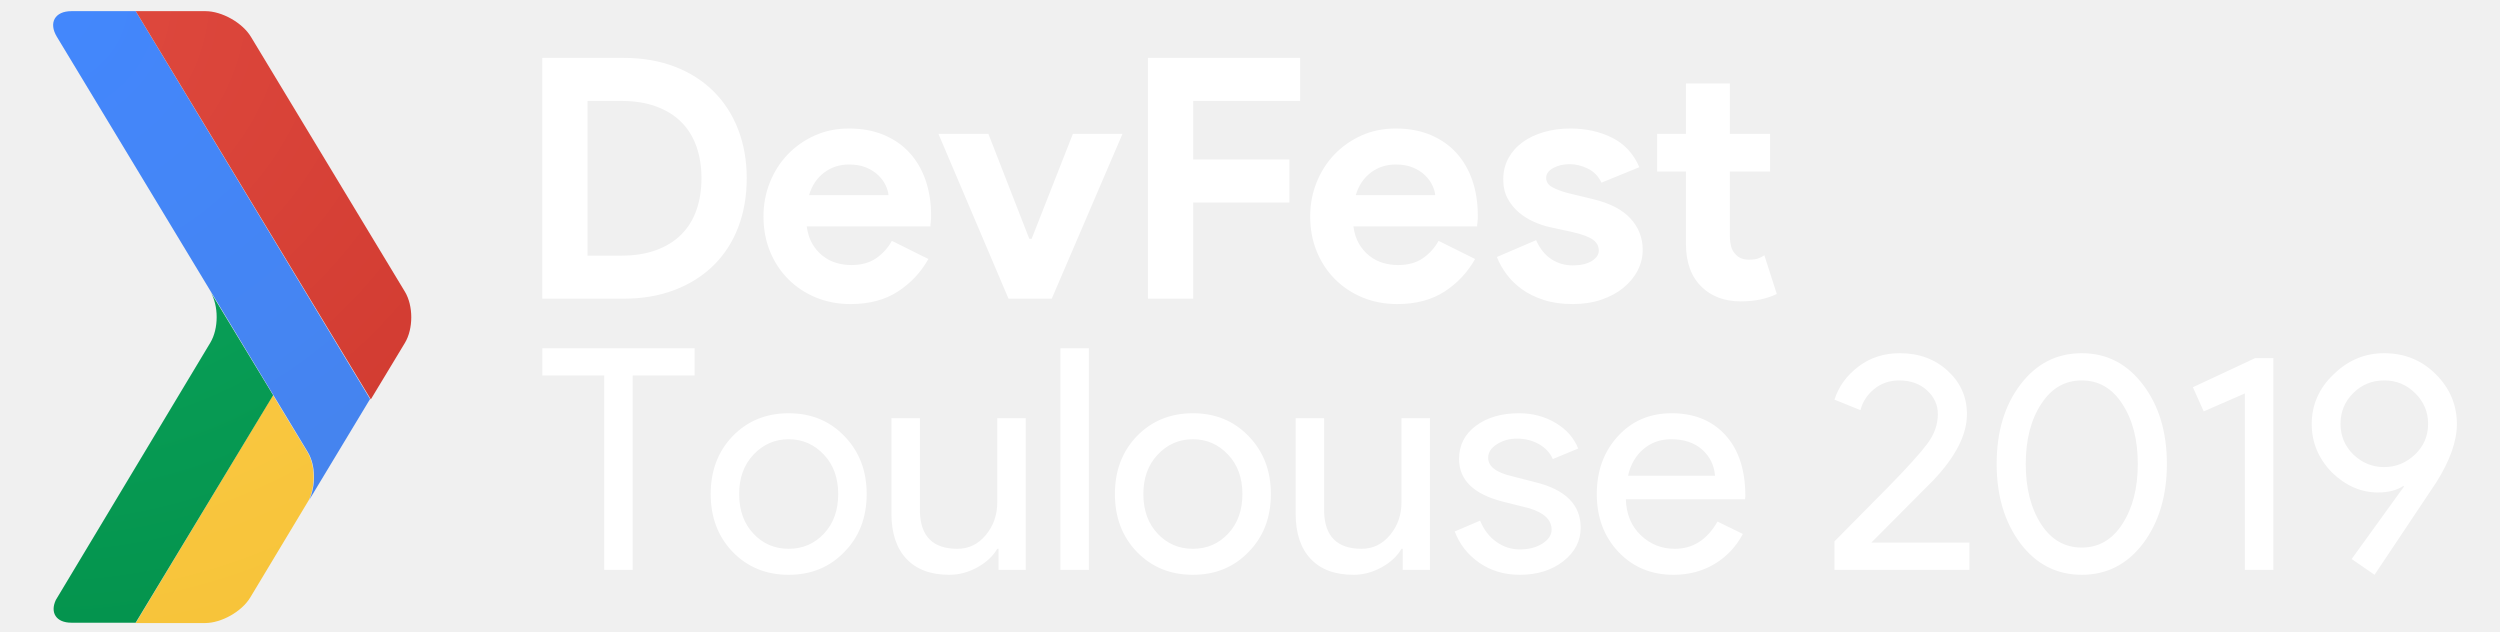
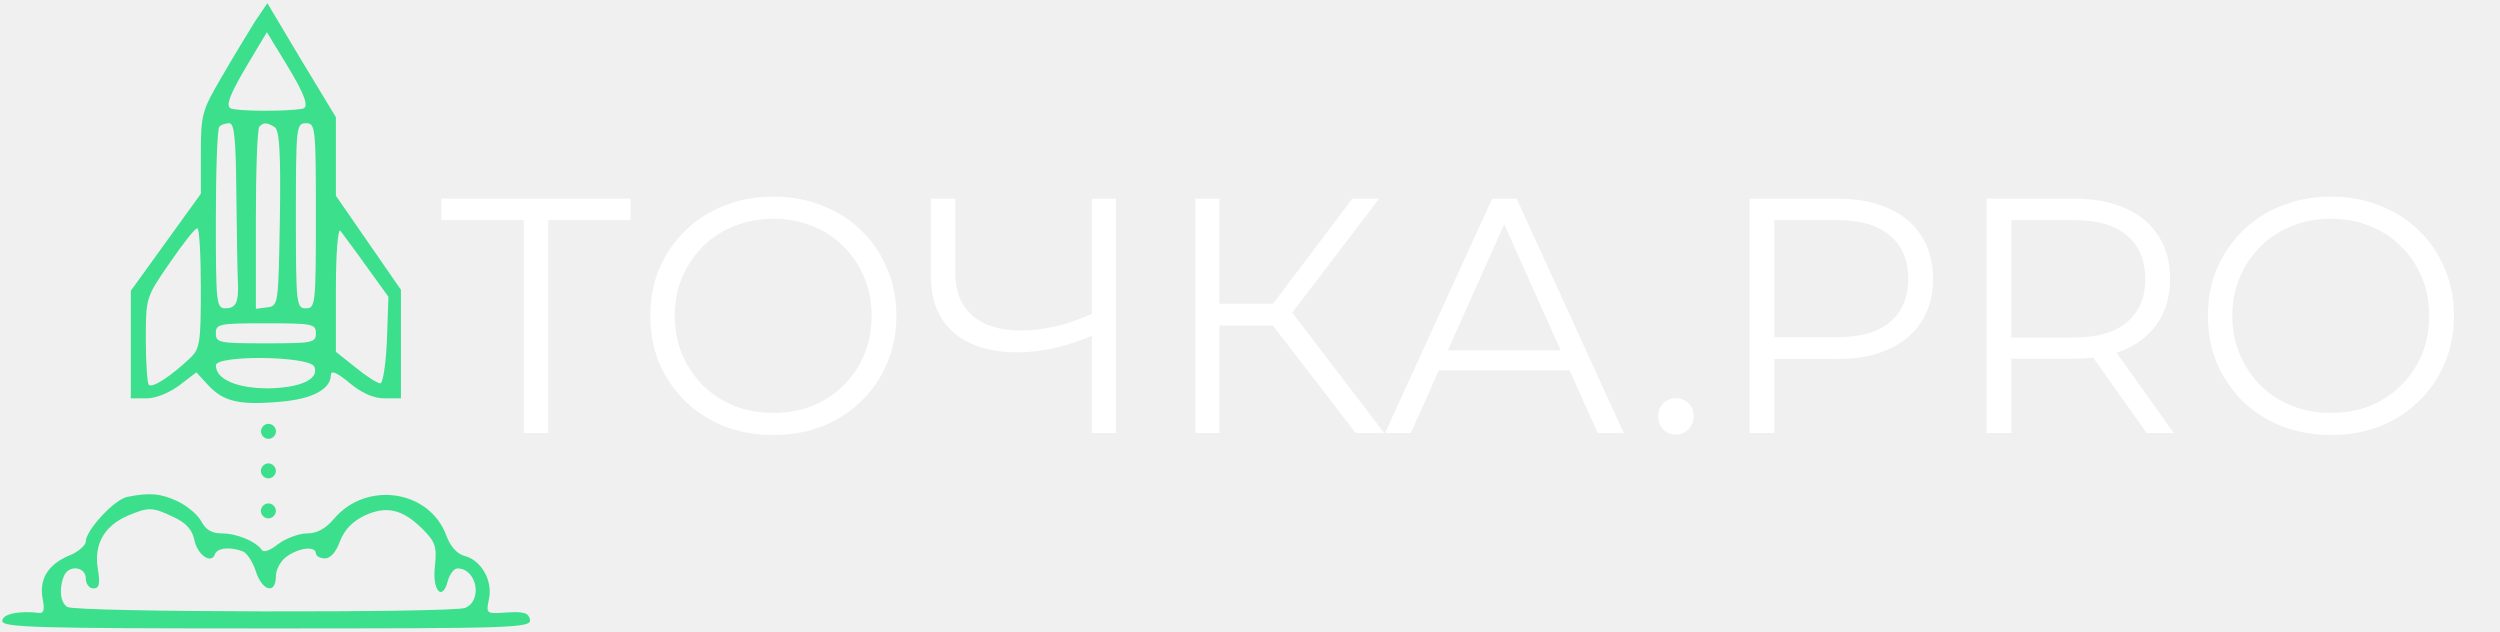
- <svg xmlns="http://www.w3.org/2000/svg" xmlns:xlink="http://www.w3.org/1999/xlink" height="500" width="1979">
-   <defs>
-     <radialGradient id="a" cx="-54.152%" cy="-174.153%" gradientTransform="matrix(1 0 0 .7807 0 -.382)" r="402.146%">
-       <stop offset="0" stop-color="#ffcd4d" />
-       <stop offset="1" stop-color="#f6c338" />
-     </radialGradient>
-     <path id="b" d="m108.75.444-108.672 180.418h54.884c12.989 0 29.127-9.11 35.828-20.294l46.23-76.882c5.456-11.282 5.269-27.681-.965-38.08l-27.306-45.163z" />
-     <radialGradient id="c" cx="-6.595%" cy="-88.351%" gradientTransform="matrix(1 0 0 .66295 0 -.298)" r="326.489%">
-       <stop offset="0" stop-color="#0da960" />
-       <stop offset="1" stop-color="#03914b" />
-     </radialGradient>
-     <path id="d" d="m124.482.227c6.71 11.126 6.71 29.341 0 40.508l-122.264 203.609c-4.72 10.062.188 18.04 12.32 18.04h50.842l108.862-180.108z" />
-     <radialGradient id="e" cx="-4.422%" cy="-2.563%" gradientTransform="matrix(1 0 0 .64807 0 -.009)" r="226.256%">
-       <stop offset="0" stop-color="#4387fd" />
-       <stop offset="1" stop-color="#4683ea" />
-     </radialGradient>
-     <path id="f" d="m14.544.828c-13.068 0-18.257 9.135-11.542 20.265l198.681 328.827c6.248 10.39 6.436 26.771.967 38.045l48.304-80.105-185.514-307.032z" />
-     <radialGradient id="g" cx="-35.161%" cy="-3.233%" gradientTransform="matrix(1 0 0 .70973 0 -.01)" r="261.045%">
-       <stop offset="0" stop-color="#e04a3f" />
-       <stop offset="1" stop-color="#cd372d" />
-     </radialGradient>
-     <path id="h" d="m213.155 222.884-121.888-201.772c-6.739-11.143-22.962-20.283-36.017-20.283h-55.14l186.08 307.305 26.967-44.672c6.744-11.188 6.744-29.436-.002-40.578z" />
-     <mask id="i" fill="#fff">
-       <use fill="none" xlink:href="#b" />
-     </mask>
-     <mask id="j" fill="#fff">
-       <use fill="none" xlink:href="#d" />
-     </mask>
-     <mask id="k" fill="#fff">
-       <use fill="none" xlink:href="#f" />
-     </mask>
-     <mask id="l" fill="#fff">
-       <use fill="none" xlink:href="#h" />
-     </mask>
+ <svg xmlns="http://www.w3.org/2000/svg" width="1979" height="500" viewBox="0 0 1484.25 375" version="1.1" id="svg26" style="fill-rule:evenodd">
+   <defs id="defs30">
+     <rect x="1358.102" y="-598.78" width="3536.271" height="754.983" id="rect24176" />
+     <rect x="969.527" y="316.017" width="3196.986" height="674.987" id="rect2198" />
+     <rect x="1176.626" y="388.118" width="397.322" height="286.87" id="rect7780" />
  </defs>
-   <g fill="none" fill-rule="evenodd">
-     <path d="m500.84 297.232v153.86h-22.54v-153.86h-49v-21.56h120.54v21.56zm61.74 93.835c0-18.457 5.797-33.728 17.394-45.815 11.76-12.087 26.542-18.13 44.345-18.13 17.804 0 32.503 6.043 44.1 18.13 11.76 12.087 17.64 27.358 17.64 45.815 0 18.62-5.88 33.892-17.64 45.815-11.597 12.087-26.296 18.13-44.1 18.13-17.803 0-32.585-6.043-44.345-18.13-11.597-12.087-17.395-27.358-17.395-45.815zm22.54 0c0 12.903 3.756 23.357 11.27 31.36 7.513 8.003 16.822 12.005 27.93 12.005 11.106 0 20.416-4.002 27.93-12.005 7.513-8.003 11.27-18.457 11.27-31.36 0-12.74-3.757-23.112-11.27-31.115-7.678-8.167-16.987-12.25-27.93-12.25-10.944 0-20.254 4.083-27.93 12.25-7.514 8.003-11.27 18.375-11.27 31.115zm226.87 60.025h-21.56v-16.66h-.98c-3.43 5.88-8.698 10.78-15.803 14.7s-14.496 5.88-22.173 5.88c-14.7 0-26.01-4.206-33.932-12.618-7.922-8.411-11.883-20.375-11.883-35.892v-75.46h22.54v73.99c.49 19.6 10.372 29.4 29.645 29.4 8.984 0 16.497-3.634 22.54-10.903 6.044-7.268 9.065-15.965 9.065-26.092v-66.395h22.54v120.05zm49.98-175.42v175.42h-22.54v-175.42zm20.58 115.395c0-18.457 5.797-33.728 17.394-45.815 11.76-12.087 26.542-18.13 44.345-18.13 17.804 0 32.503 6.043 44.1 18.13 11.76 12.087 17.64 27.358 17.64 45.815 0 18.62-5.88 33.892-17.64 45.815-11.597 12.087-26.296 18.13-44.1 18.13-17.803 0-32.585-6.043-44.345-18.13-11.597-12.087-17.395-27.358-17.395-45.815zm22.54 0c0 12.903 3.756 23.357 11.27 31.36 7.513 8.003 16.822 12.005 27.93 12.005 11.106 0 20.416-4.002 27.93-12.005 7.513-8.003 11.27-18.457 11.27-31.36 0-12.74-3.757-23.112-11.27-31.115-7.678-8.167-16.987-12.25-27.93-12.25-10.944 0-20.254 4.083-27.93 12.25-7.514 8.003-11.27 18.375-11.27 31.115zm226.87 60.025h-21.56v-16.66h-.98c-3.43 5.88-8.698 10.78-15.803 14.7s-14.496 5.88-22.173 5.88c-14.7 0-26.01-4.206-33.932-12.618-7.922-8.411-11.883-20.375-11.883-35.892v-75.46h22.54v73.99c.49 19.6 10.372 29.4 29.645 29.4 8.984 0 16.497-3.634 22.54-10.903 6.044-7.268 9.065-15.965 9.065-26.092v-66.395h22.54v120.05zm119.314-33.32c0 10.453-4.573 19.273-13.72 26.46s-20.661 10.78-34.545 10.78c-12.087 0-22.703-3.144-31.85-9.433-9.147-6.288-15.68-14.577-19.6-24.867l20.09-8.575c2.94 7.187 7.228 12.78 12.863 16.782s11.8 6.003 18.497 6.003c7.187 0 13.19-1.552 18.008-4.655s7.227-6.778 7.227-11.025c0-7.677-5.88-13.312-17.64-16.905l-20.58-5.145c-23.357-5.88-35.035-17.15-35.035-33.81 0-10.943 4.451-19.722 13.353-26.338 8.901-6.615 20.294-9.922 34.177-9.922 10.617 0 20.213 2.532 28.788 7.595s14.577 11.842 18.007 20.335l-20.09 8.33c-2.287-5.063-6.002-9.024-11.147-11.883-5.145-2.858-10.903-4.287-17.273-4.287-5.88 0-11.147 1.47-15.802 4.41s-6.983 6.533-6.983 10.78c0 6.86 6.452 11.76 19.355 14.7l18.13 4.655c23.847 5.88 35.77 17.885 35.77 36.015zm73.5 37.24c-17.64 0-32.176-6.043-43.61-18.13-11.433-12.087-17.15-27.358-17.15-45.815 0-18.293 5.553-33.524 16.66-45.693 11.107-12.168 25.317-18.252 42.63-18.252 17.804 0 31.973 5.757 42.508 17.272 10.535 11.516 15.802 27.645 15.802 48.388l-.245 2.45h-94.325c.327 11.76 4.247 21.233 11.76 28.42 7.514 7.187 16.497 10.78 26.95 10.78 14.374 0 25.643-7.187 33.81-21.56l20.09 9.8c-5.39 10.127-12.862 18.048-22.417 23.765s-20.376 8.575-32.463 8.575zm-36.015-78.4h68.845c-.653-8.33-4.042-15.23-10.167-20.703-6.125-5.471-14.333-8.207-24.623-8.207-8.493 0-15.802 2.613-21.927 7.84s-10.168 12.25-12.128 21.07zm270.235 52.92v21.56h-106.82v-22.54l43.365-43.855c14.537-14.863 24.582-26.01 30.135-33.443 5.554-7.431 8.33-15.23 8.33-23.397 0-7.35-2.858-13.638-8.575-18.865s-13.066-7.84-22.05-7.84c-7.677 0-14.291 2.287-19.845 6.86-5.553 4.573-9.146 10.127-10.78 16.66l-20.58-8.33c3.267-10.29 9.555-18.987 18.865-26.093 9.31-7.105 20.253-10.657 32.83-10.657 15.19 0 27.848 4.655 37.975 13.965s15.19 20.743 15.19 34.3c0 16.17-8.901 33.647-26.705 52.43l-49 49.245zm21.56-62.23c0-25.48 6.288-46.468 18.865-62.965s28.747-24.745 48.51-24.745c19.764 0 35.933 8.33 48.51 24.99 12.577 16.497 18.865 37.403 18.865 62.72 0 25.153-6.288 46.142-18.865 62.965-12.577 16.497-28.746 24.745-48.51 24.745-19.763 0-35.933-8.248-48.51-24.745-12.577-16.823-18.865-37.812-18.865-62.965zm111.72 0c0-19.273-4.083-35.117-12.25-47.53-8.003-12.413-18.701-18.62-32.095-18.62-13.393 0-24.091 6.207-32.095 18.62-8.167 12.413-12.25 28.257-12.25 47.53s4.083 35.198 12.25 47.775c8.004 12.25 18.702 18.375 32.095 18.375 13.394 0 24.092-6.207 32.095-18.62 8.167-12.577 12.25-28.42 12.25-47.53zm107.31-83.79v167.58h-22.54v-139.65l-32.585 14.21-8.575-19.11 49.245-23.03zm82.81 106.33c-13.393 0-25.561-5.308-36.505-15.925-10.617-10.943-15.925-23.683-15.925-38.22 0-15.19 5.717-28.257 17.15-39.2 11.434-11.27 24.827-16.905 40.18-16.905 16.17 0 29.808 5.553 40.915 16.66s16.66 24.255 16.66 39.445c0 13.557-5.471 28.992-16.415 46.305l-48.755 73.01-18.13-12.495 41.405-57.33-.49-.49c-5.227 3.43-11.923 5.145-20.09 5.145zm39.69-54.39c0-9.473-3.43-17.558-10.29-24.255-6.697-6.697-14.863-10.045-24.5-10.045s-17.803 3.348-24.5 10.045-10.045 14.782-10.045 24.255 3.348 17.558 10.045 24.255c7.024 6.697 15.19 10.045 24.5 10.045s17.477-3.348 24.5-10.045c6.86-6.533 10.29-14.618 10.29-24.255zm-1492.834-289.628h64.212c15.036 0 28.568 2.307 40.597 6.922s22.288 11.137 30.78 19.567c8.49 8.43 14.991 18.503 19.502 30.217 4.51 11.714 6.766 24.581 6.766 38.602 0 14.2-2.255 27.155-6.766 38.87-4.511 11.713-11.012 21.74-19.503 30.083-8.49 8.341-18.75 14.82-30.78 19.434-12.028 4.615-25.56 6.922-40.596 6.922h-64.213v-190.617zm62.62 156.54c10.436 0 19.635-1.464 27.595-4.393 7.96-2.928 14.594-7.055 19.9-12.379 5.307-5.325 9.287-11.758 11.94-19.301 2.654-7.543 3.981-15.93 3.981-25.159s-1.327-17.615-3.98-25.158c-2.654-7.543-6.634-13.977-11.94-19.301-5.307-5.325-11.94-9.451-19.901-12.38-7.96-2.928-17.159-4.392-27.595-4.392h-26.8v122.463zm243.052 2.662c-6.015 10.65-14.108 19.257-24.279 25.824s-22.598 9.85-37.28 9.85c-9.906 0-19.06-1.73-27.463-5.19-8.403-3.462-15.7-8.298-21.89-14.51-6.192-6.212-11.012-13.533-14.462-21.964-3.45-8.43-5.174-17.704-5.174-27.82 0-9.407 1.68-18.325 5.041-26.756 3.361-8.43 8.05-15.796 14.064-22.096 6.014-6.301 13.134-11.315 21.36-15.042 8.225-3.727 17.29-5.59 27.197-5.59 10.437 0 19.724 1.73 27.86 5.19 8.138 3.462 14.948 8.254 20.432 14.377s9.64 13.355 12.47 21.697c2.831 8.342 4.246 17.393 4.246 27.155v3.195a17.982 17.982 0 0 0 -.265 2.928 15.007 15.007 0 0 0 -.265 2.929h-97.911c.708 5.324 2.167 9.894 4.378 13.71s4.953 7.01 8.226 9.584c3.272 2.574 6.854 4.437 10.746 5.59a41.794 41.794 0 0 0 11.94 1.731c7.96 0 14.55-1.819 19.768-5.457 5.219-3.639 9.331-8.209 12.339-13.71zm-31.576-50.582c-.177-2.308-.929-4.881-2.255-7.72-1.327-2.84-3.273-5.503-5.838-7.988-2.565-2.484-5.749-4.525-9.552-6.123-3.803-1.597-8.358-2.396-13.665-2.396-7.43 0-13.975 2.13-19.635 6.39s-9.641 10.205-11.94 17.837zm39.536-48.453h39.536l32.371 83.062h1.858l32.637-83.062h39.27l-55.987 130.45h-34.229zm165.838-60.167h120.465v34.077h-84.645v46.323h76.153v34.076h-76.153v76.14h-35.82zm258.972 159.202c-6.014 10.65-14.107 19.257-24.278 25.824-10.172 6.567-22.598 9.85-37.28 9.85-9.907 0-19.06-1.73-27.463-5.19-8.403-3.462-15.7-8.298-21.891-14.51s-11.012-13.533-14.461-21.964c-3.45-8.43-5.174-17.704-5.174-27.82 0-9.407 1.68-18.325 5.041-26.756 3.361-8.43 8.049-15.796 14.063-22.096 6.015-6.301 13.135-11.315 21.36-15.042 8.226-3.727 17.292-5.59 27.198-5.59 10.437 0 19.723 1.73 27.86 5.19 8.138 3.462 14.948 8.254 20.432 14.377 5.483 6.123 9.64 13.355 12.47 21.697 2.831 8.342 4.246 17.393 4.246 27.155v3.195a17.982 17.982 0 0 0 -.265 2.928 15.007 15.007 0 0 0 -.265 2.929h-97.911c.707 5.324 2.167 9.894 4.378 13.71s4.953 7.01 8.225 9.584c3.273 2.574 6.855 4.437 10.747 5.59a41.794 41.794 0 0 0 11.94 1.731c7.96 0 14.55-1.819 19.768-5.457 5.218-3.639 9.331-8.209 12.338-13.71zm-31.575-50.582c-.177-2.308-.929-4.881-2.255-7.72-1.327-2.84-3.273-5.503-5.838-7.988-2.565-2.484-5.749-4.525-9.552-6.123-3.803-1.597-8.358-2.396-13.665-2.396-7.43 0-13.975 2.13-19.635 6.39-5.661 4.26-9.641 10.205-11.94 17.837zm108.79 86.256c-8.491 0-16.053-1.064-22.687-3.194s-12.383-4.925-17.247-8.386c-4.865-3.461-8.977-7.455-12.338-11.98-3.361-4.526-5.926-9.096-7.695-13.711l31.045-13.311c3.007 6.744 7.031 11.758 12.073 15.041 5.041 3.284 10.657 4.926 16.849 4.926 6.368 0 11.41-1.154 15.124-3.461 3.715-2.308 5.572-5.059 5.572-8.253 0-3.55-1.548-6.434-4.643-8.653-3.096-2.218-8.447-4.215-16.053-5.99l-18.309-3.993c-4.068-.887-8.27-2.307-12.604-4.26-4.333-1.952-8.27-4.437-11.807-7.454-3.538-3.017-6.457-6.655-8.756-10.915-2.3-4.26-3.45-9.23-3.45-14.909 0-6.39 1.371-12.068 4.113-17.038s6.5-9.185 11.277-12.646c4.776-3.46 10.392-6.123 16.849-7.986 6.457-1.864 13.4-2.796 20.83-2.796 12.382 0 23.438 2.44 33.167 7.321 9.73 4.881 16.893 12.646 21.492 23.295l-29.983 12.246c-2.477-5.147-6.103-8.874-10.879-11.181s-9.552-3.461-14.328-3.461c-4.953 0-9.287 1.02-13.002 3.062-3.715 2.04-5.572 4.659-5.572 7.853 0 3.017 1.548 5.413 4.643 7.188 3.096 1.775 7.297 3.372 12.604 4.792l19.9 4.792c13.268 3.195 23.13 8.298 29.586 15.308 6.457 7.01 9.685 15.308 9.685 24.892 0 5.68-1.327 11.093-3.98 16.24-2.654 5.147-6.413 9.717-11.277 13.71-4.865 3.994-10.702 7.144-17.513 9.452-6.81 2.307-14.372 3.46-22.686 3.46zm89.685-104.892h-22.82v-29.817h22.82v-39.934h34.76v39.934h31.84v29.817h-31.84v50.583c0 3.017.309 5.812.928 8.386.62 2.573 1.813 4.747 3.582 6.522 2.477 2.84 6.015 4.26 10.614 4.26 3.007 0 5.395-.31 7.164-.932a22.37 22.37 0 0 0 5.042-2.53l9.817 30.617c-4.068 1.952-8.446 3.416-13.134 4.392-4.688.977-9.862 1.465-15.523 1.465-6.545 0-12.426-1.02-17.645-3.062-5.218-2.041-9.596-4.836-13.134-8.386-8.314-7.987-12.471-19.346-12.471-34.077z" fill="#fff" />
-     <g fill-rule="nonzero">
-       <g transform="translate(107.35 312.344)">
-         <use fill="url(#a)" xlink:href="#b" />
-         <path d="m-230.173-67.407c14.495-11.339 38.141-35.58 44.596-76.593-10.603.013-18.588-7.973-18.588-17.822 0-9.85 7.985-17.836 17.832-17.836 9.848 0 17.832 7.987 17.832 17.836 0 5.8-2.804 10.986-7.089 14.243 13.906 12.163 55.224 44.02 115.64 52.745-8.676-60.445-40.538-101.785-52.7-115.695-3.257 4.285-8.442 7.09-14.242 7.09-9.847 0-17.832-7.986-17.832-17.835s7.985-17.835 17.832-17.835 17.832 7.986 17.832 17.835c40.992-5.7 65.228-29.35 76.565-43.848-6.337-2.735-10.786-9.054-10.786-16.395 0-9.85 7.984-17.835 17.832-17.835 9.947 0 17.931 7.986 17.931 17.835 0 7.34-4.448 13.66-10.785 16.395 11.336 14.497 35.573 38.148 76.577 44.602-.011-10.603 7.972-18.59 17.82-18.59 9.849 0 17.833 7.987 17.833 17.836s-7.984 17.835-17.832 17.835c-5.8 0-10.985-2.805-14.241-7.09-12.164 13.909-44.026 55.249-52.741 115.695 60.455-8.726 101.773-40.582 115.68-52.745-4.284-3.257-7.09-8.443-7.09-14.243 0-9.85 7.984-17.836 17.832-17.836 9.849 0 17.832 7.987 17.832 17.836s-7.983 17.835-17.832 17.835c5.7 41 29.345 65.24 43.841 76.58 2.733-6.338 9.052-10.787 16.393-10.787 9.846 0 17.832 7.985 17.832 17.834 0 9.85-7.986 17.835-17.832 17.835-7.341 0-13.66-4.449-16.393-10.787-14.496 11.338-38.14 35.58-44.595 76.592 10.603-.012 18.586 7.974 18.586 17.823 0 9.85-7.983 17.836-17.832 17.836-9.848 0-17.832-7.987-17.832-17.836 0-5.8 2.806-10.986 7.09-14.243-13.906-12.163-55.224-44.018-115.64-52.744 8.675 60.442 40.538 101.786 52.7 115.694 3.257-4.285 8.442-7.09 14.242-7.09 9.848 0 17.832 7.986 17.832 17.835s-7.984 17.835-17.832 17.835c-9.849 0-17.832-7.986-17.832-17.835-40.993 5.7-65.23 29.35-76.566 43.848 6.336 2.735 10.785 9.054 10.785 16.395 0 9.85-7.984 17.835-17.832 17.835-9.947 0-17.93-7.986-17.93-17.835 0-7.34 4.447-13.66 10.785-16.395-11.337-14.497-35.574-38.148-76.578-44.604.013 10.605-7.972 18.591-17.819 18.591s-17.832-7.986-17.832-17.835 7.985-17.835 17.832-17.835c5.8 0 10.985 2.805 14.241 7.09 12.163-13.908 44.025-55.252 52.74-115.694-60.454 8.727-101.772 40.581-115.679 52.744 4.285 3.257 7.09 8.443 7.09 14.243 0 9.85-7.985 17.836-17.833 17.836-9.847 0-17.832-7.987-17.832-17.836s7.985-17.835 17.832-17.835c-5.699-41-29.345-65.241-43.84-76.58-2.734 6.337-9.052 10.787-16.392 10.787-9.847 0-17.832-7.985-17.832-17.835s7.985-17.834 17.832-17.834c7.34 0 13.658 4.448 16.392 10.787zm59.691 60.95c40.282-33.959 103.125-41.589 134.532-43.221-1.836 31.454-9.498 94.158-43.392 134.378 0 0 28.383 6.373 53.952 33.977 25.6-27.617 53.93-33.977 53.93-33.977-33.892-40.22-41.554-102.924-43.204-134.389 31.22 1.644 94.064 9.274 134.347 43.231 0 0 6.362-28.347 33.91-53.905-27.537-25.488-33.91-53.897-33.91-53.897-40.283 33.957-103.126 41.587-134.534 43.22 1.837-31.452 9.499-94.158 43.393-134.378 0 0-28.331-6.36-53.88-33.9-25.622 27.528-54.004 33.9-54.004 33.9 33.893 40.22 41.556 102.927 43.206 134.39-31.222-1.644-94.064-9.275-134.346-43.232 0 0-6.362 28.347-33.911 53.9 27.546 25.543 33.911 53.902 33.911 53.902z" fill="#fff" mask="url(#i)" opacity=".5" />
-       </g>
-       <g transform="translate(42 230.552)">
-         <use fill="url(#c)" xlink:href="#d" />
-         <path d="m-165.274 14.539c14.52-11.319 38.208-35.52 44.674-76.46-10.621.012-18.62-7.961-18.62-17.793s7.999-17.805 17.863-17.805 17.863 7.973 17.863 17.805c0 5.79-2.81 10.968-7.101 14.219 13.93 12.142 55.32 43.944 115.842 52.654-8.69-60.34-40.608-101.61-52.793-115.496-3.262 4.278-8.456 7.078-14.266 7.078-9.864 0-17.863-7.972-17.863-17.804s7.999-17.805 17.863-17.805c9.865 0 17.863 7.973 17.863 17.805 41.064-5.69 65.343-29.3 76.7-43.773-6.348-2.73-10.805-9.039-10.805-16.367 0-9.832 7.998-17.805 17.863-17.805 9.965 0 17.962 7.973 17.962 17.805 0 7.328-4.455 13.636-10.804 16.367 11.356 14.472 35.635 38.082 76.712 44.525-.012-10.584 7.986-18.557 17.852-18.557 9.865 0 17.863 7.973 17.863 17.805s-7.998 17.804-17.863 17.804c-5.81 0-11.004-2.8-14.266-7.078-12.185 13.886-44.105 55.155-52.835 115.496 60.562-8.71 101.952-40.512 115.883-52.654-4.291-3.251-7.102-8.428-7.102-14.219 0-9.832 7.998-17.804 17.864-17.804 9.865 0 17.863 7.972 17.863 17.804s-7.998 17.805-17.863 17.805c5.71 40.929 29.396 65.128 43.917 76.448 2.738-6.327 9.068-10.769 16.422-10.769 9.863 0 17.863 7.972 17.863 17.804 0 9.833-8 17.804-17.863 17.804-7.354 0-13.684-4.44-16.422-10.768-14.521 11.318-38.207 35.519-44.674 76.46 10.622-.012 18.62 7.961 18.62 17.793s-7.998 17.805-17.863 17.805c-9.866 0-17.864-7.973-17.864-17.805 0-5.79 2.81-10.968 7.102-14.219-13.93-12.142-55.32-43.942-115.842-52.653 8.69 60.338 40.609 101.61 52.793 115.495 3.262-4.278 8.456-7.078 14.266-7.078 9.865 0 17.863 7.972 17.863 17.805 0 9.832-7.998 17.804-17.863 17.804-9.866 0-17.864-7.972-17.864-17.804-41.065 5.69-65.343 29.3-76.7 43.772 6.348 2.73 10.804 9.039 10.804 16.367 0 9.832-7.997 17.805-17.863 17.805-9.964 0-17.962-7.973-17.962-17.805 0-7.328 4.456-13.637 10.804-16.367-11.356-14.472-35.636-38.082-76.712-44.527.013 10.587-7.985 18.559-17.85 18.559-9.864 0-17.863-7.972-17.863-17.804 0-9.833 7.999-17.805 17.863-17.805 5.81 0 11.004 2.8 14.266 7.078 12.186-13.884 44.103-55.156 52.834-115.495-60.56 8.712-101.951 40.511-115.882 52.653 4.292 3.251 7.101 8.429 7.101 14.219 0 9.832-7.999 17.805-17.863 17.805s-17.863-7.973-17.863-17.805 7.999-17.805 17.863-17.805c-5.71-40.93-29.397-65.129-43.917-76.448-2.739 6.326-9.068 10.768-16.421 10.768-9.865 0-17.863-7.971-17.863-17.804 0-9.832 7.998-17.804 17.863-17.804 7.353 0 13.682 4.441 16.421 10.769zm59.795 60.845c40.354-33.899 103.307-41.516 134.769-43.145-1.84 31.399-9.515 93.996-43.468 134.146 0 0 28.432 6.362 54.046 33.919 25.645-27.57 54.026-33.92 54.026-33.92-33.953-40.15-41.628-102.746-43.282-134.157 31.276 1.64 94.23 9.258 134.583 43.157 0 0 6.373-28.299 33.97-53.813-27.586-25.444-33.97-53.805-33.97-53.805-40.353 33.9-103.307 41.517-134.769 43.146 1.84-31.397 9.515-93.996 43.468-134.146 0 0-28.38-6.35-53.974-33.843-25.667 27.48-54.098 33.843-54.098 33.843 33.952 40.15 41.628 102.749 43.281 134.158-31.276-1.641-94.228-9.259-134.582-43.158 0 0-6.373 28.299-33.97 53.809 27.594 25.498 33.97 53.809 33.97 53.809z" fill="#fff" mask="url(#j)" opacity=".5" />
-       </g>
-       <g transform="translate(42 8)">
-         <use fill="url(#e)" xlink:href="#f" />
-         <path d="m-165.345 237.01c14.526-11.327 38.224-35.547 44.693-76.52-10.626.012-18.628-7.967-18.628-17.807s8.002-17.818 17.871-17.818 17.87 7.979 17.87 17.818c0 5.795-2.81 10.977-7.104 14.23 13.937 12.152 55.344 43.98 115.892 52.696-8.694-60.388-40.625-101.69-52.815-115.587-3.264 4.281-8.46 7.084-14.272 7.084-9.87 0-17.871-7.979-17.871-17.819s8.002-17.818 17.87-17.818c9.87 0 17.872 7.979 17.872 17.818 41.08-5.695 65.37-29.323 76.731-43.806-6.35-2.734-10.809-9.046-10.809-16.38 0-9.84 8.001-17.82 17.871-17.82 9.969 0 17.97 7.98 17.97 17.82 0 7.334-4.458 13.646-10.809 16.38 11.361 14.483 35.65 38.111 76.745 44.56-.012-10.593 7.99-18.572 17.86-18.572 9.869 0 17.87 7.979 17.87 17.818 0 9.84-8.001 17.819-17.87 17.819-5.813 0-11.01-2.803-14.273-7.084-12.189 13.898-44.122 55.199-52.856 115.587 60.587-8.717 101.995-40.544 115.933-52.695-4.293-3.254-7.105-8.435-7.105-14.23 0-9.84 8.001-17.819 17.87-17.819 9.87 0 17.872 7.979 17.872 17.819s-8.001 17.818-17.871 17.818c5.713 40.962 29.408 65.18 43.937 76.509 2.738-6.332 9.071-10.778 16.428-10.778 9.868 0 17.87 7.978 17.87 17.818s-8.002 17.818-17.87 17.818c-7.357 0-13.69-4.444-16.428-10.777-14.529 11.328-38.224 35.547-44.694 76.52 10.627-.01 18.628 7.968 18.628 17.808s-8.001 17.818-17.871 17.818-17.871-7.978-17.871-17.818c0-5.795 2.812-10.976 7.105-14.23-13.937-12.152-55.345-43.977-115.892-52.695 8.693 60.385 40.626 101.69 52.815 115.586 3.264-4.281 8.46-7.084 14.272-7.084 9.87 0 17.871 7.98 17.871 17.819 0 9.84-8.001 17.818-17.87 17.818-9.87 0-17.872-7.978-17.872-17.818-41.082 5.695-65.37 29.323-76.733 43.807 6.35 2.732 10.81 9.046 10.81 16.38 0 9.84-8.002 17.819-17.872 17.819-9.969 0-17.97-7.98-17.97-17.819 0-7.334 4.458-13.648 10.81-16.38-11.363-14.484-35.653-38.113-76.745-44.563.013 10.595-7.99 18.573-17.858 18.573-9.87 0-17.871-7.978-17.871-17.818s8.002-17.819 17.87-17.819c5.813 0 11.01 2.803 14.273 7.084 12.19-13.895 44.12-55.2 52.855-115.586-60.587 8.719-101.995 40.543-115.932 52.695 4.294 3.254 7.105 8.435 7.105 14.23 0 9.84-8.002 17.818-17.871 17.818s-17.871-7.978-17.871-17.818 8.002-17.819 17.87-17.819c-5.71-40.962-29.409-65.18-43.935-76.509-2.74 6.332-9.072 10.777-16.428 10.777-9.869 0-17.87-7.977-17.87-17.818 0-9.84 8.001-17.818 17.87-17.818 7.356 0 13.688 4.445 16.428 10.777zm59.821 60.893c40.37-33.925 103.35-41.549 134.826-43.179-1.84 31.424-9.519 94.07-43.486 134.252 0 0 28.444 6.367 54.069 33.945 25.656-27.59 54.05-33.945 54.05-33.945-33.968-40.182-41.647-102.828-43.3-134.264 31.288 1.642 94.27 9.266 134.64 43.191 0 0 6.375-28.32 33.984-53.854-27.597-25.465-33.984-53.848-33.984-53.848-40.37 33.926-103.352 41.55-134.827 43.18 1.84-31.422 9.519-94.07 43.487-134.252 0 0-28.393-6.355-53.997-33.87-25.679 27.503-54.122 33.87-54.122 33.87 33.966 40.182 41.646 102.83 43.3 134.264-31.29-1.643-94.27-9.266-134.64-43.192 0 0-6.376 28.32-33.985 53.85 27.606 25.519 33.985 53.852 33.985 53.852z" fill="#fff" mask="url(#k)" opacity=".5" />
-       </g>
-       <g transform="translate(107.35 8)">
-         <use fill="url(#g)" xlink:href="#h" />
-         <path d="m-231.379 237.22c14.57-11.338 38.34-35.579 44.83-76.589-10.659.013-18.686-7.973-18.686-17.822 0-9.848 8.027-17.834 17.926-17.834s17.925 7.986 17.925 17.834c0 5.8-2.819 10.986-7.126 14.243 13.979 12.162 55.513 44.018 116.245 52.742-8.72-60.441-40.75-101.78-52.976-115.689-3.274 4.285-8.486 7.09-14.316 7.09-9.899 0-17.925-7.986-17.925-17.834 0-9.849 8.026-17.834 17.925-17.834 9.9 0 17.926 7.985 17.926 17.834 41.206-5.7 65.57-29.35 76.965-43.846-6.37-2.735-10.842-9.053-10.842-16.394 0-9.849 8.026-17.835 17.926-17.835 10 0 18.025 7.986 18.025 17.835 0 7.34-4.472 13.659-10.842 16.394 11.395 14.497 35.759 38.146 76.979 44.6-.012-10.603 8.014-18.588 17.913-18.588 9.9 0 17.926 7.985 17.926 17.834 0 9.848-8.026 17.834-17.926 17.834-5.83 0-11.042-2.805-14.315-7.09-12.226 13.91-44.257 55.248-53.018 115.69 60.773-8.726 102.307-40.58 116.287-52.743-4.306-3.257-7.127-8.442-7.127-14.242 0-9.849 8.026-17.835 17.926-17.835s17.925 7.986 17.925 17.835c0 9.848-8.026 17.834-17.925 17.834 5.73 40.998 29.498 65.237 44.07 76.576a17.96 17.96 0 0 1 16.479-10.787c9.898 0 17.925 7.985 17.925 17.833 0 9.85-8.027 17.835-17.925 17.835a17.958 17.958 0 0 1 -16.479-10.787c-14.572 11.338-38.34 35.578-44.83 76.588 10.66-.011 18.685 7.974 18.685 17.823 0 9.848-8.026 17.834-17.925 17.834-9.9 0-17.926-7.986-17.926-17.834 0-5.8 2.82-10.986 7.127-14.243-13.98-12.162-55.513-44.016-116.246-52.74 8.72 60.438 40.75 101.78 52.977 115.687 3.273-4.285 8.486-7.09 14.315-7.09 9.9 0 17.926 7.986 17.926 17.835 0 9.848-8.026 17.834-17.926 17.834s-17.925-7.986-17.925-17.834c-41.208 5.7-65.57 29.349-76.967 43.845 6.37 2.735 10.842 9.054 10.842 16.395 0 9.848-8.026 17.834-17.926 17.834-9.999 0-18.025-7.986-18.025-17.834 0-7.341 4.472-13.66 10.842-16.395-11.395-14.496-35.76-38.145-76.978-44.601.013 10.604-8.014 18.59-17.913 18.59s-17.925-7.986-17.925-17.834c0-9.849 8.026-17.835 17.925-17.835 5.83 0 11.042 2.805 14.316 7.09 12.227-13.907 44.256-55.25 53.016-115.688-60.771 8.726-102.305 40.58-116.285 52.741 4.307 3.257 7.126 8.443 7.126 14.243 0 9.848-8.026 17.834-17.925 17.834s-17.926-7.986-17.926-17.834c0-9.849 8.027-17.834 17.926-17.834-5.73-40.999-29.5-65.238-44.07-76.577a17.963 17.963 0 0 1 -16.478 10.787c-9.899 0-17.926-7.985-17.926-17.835 0-9.848 8.027-17.833 17.926-17.833 7.378 0 13.73 4.449 16.478 10.787zm60.004 60.946c40.493-33.955 103.665-41.585 135.237-43.217-1.846 31.452-9.548 94.153-43.62 134.37 0 0 28.532 6.373 54.235 33.976 25.735-27.616 54.213-33.975 54.213-33.975-34.07-40.218-41.772-102.92-43.43-134.383 31.384 1.644 94.557 9.274 135.05 43.23 0 0 6.396-28.346 34.089-53.903-27.682-25.487-34.088-53.895-34.088-53.895-40.494 33.956-103.667 41.586-135.238 43.218 1.846-31.45 9.548-94.153 43.62-134.37 0 0-28.48-6.361-54.162-33.9-25.757 27.527-54.287 33.9-54.287 33.9 34.07 40.217 41.773 102.92 43.432 134.382-31.386-1.644-94.557-9.274-135.05-43.23 0 0-6.396 28.346-34.09 53.898 27.691 25.541 34.09 53.9 34.09 53.9z" fill="#fff" mask="url(#l)" opacity=".5" />
-       </g>
-     </g>
-   </g>
+   <flowRoot xml:space="preserve" id="flowRoot908" style="font-style:normal;font-variant:normal;font-weight:normal;font-stretch:normal;font-size:21.333px;line-height:1.5;font-family:Roboto;-inkscape-font-specification:Roboto;letter-spacing:0px;word-spacing:0px;fill:#000000;fill-opacity:1;stroke:none" transform="scale(0.75)">
+     <flowRegion id="flowRegion910" style="font-size:21.333px">
+       <rect id="rect912" width="250.819" height="232.41" x="-269.995" y="41.231" style="font-size:21.333px;" />
+     </flowRegion>
+     <flowPara id="flowPara914" />
+     <flowPara id="flowPara916" />
+     <flowPara id="flowPara918" />
+     <flowPara id="flowPara920" />
+   </flowRoot>
+   <flowRoot xml:space="preserve" id="flowRoot922" style="font-style:normal;font-variant:normal;font-weight:normal;font-stretch:normal;font-size:17.333px;line-height:1.5;font-family:Roboto;-inkscape-font-specification:Roboto;letter-spacing:0px;word-spacing:0px;fill:#000000;fill-opacity:1;stroke:none">
+     <flowRegion id="flowRegion924" style="font-size:17.333px">
+       <rect id="rect926" width="214.002" height="140.367" x="-264.626" y="105.662" style="font-size:17.333px;" />
+     </flowRegion>
+     <flowPara id="flowPara928" />
+   </flowRoot>
+   <text xml:space="preserve" transform="scale(0.75)" id="text7778" style="font-style:normal;font-variant:normal;font-weight:normal;font-stretch:normal;font-size:40px;line-height:1.25;font-family:'Mongolian Baiti';-inkscape-font-specification:'Mongolian Baiti';white-space:pre;shape-inside:url(#rect7780);fill:#000000;fill-opacity:1;stroke:none" />
+   <text xml:space="preserve" transform="scale(0.75)" id="text24174" style="font-style:normal;font-variant:normal;font-weight:normal;font-stretch:normal;font-size:40px;line-height:1.25;font-family:'Open Sans';-inkscape-font-specification:'Open Sans';white-space:pre;shape-inside:url(#rect24176);fill:#000000;fill-opacity:1;stroke:none" />
+   <path id="path20-6" style="fill:#32de87;fill-opacity:0.947;stroke:none;stroke-width:0.412;stroke-miterlimit:4;stroke-dasharray:none;stroke-opacity:1" d="m 75.584,306.291 c -13.661,5.94 -19.897,16.928 -17.522,31.183 1.485,9.503 0.891,11.879 -2.673,11.879 -2.376,0 -4.455,-2.673 -4.455,-5.94 0,-7.127 -10.394,-8.315 -13.067,-1.188 -2.97,7.424 -2.079,15.443 2.079,18.116 4.752,3.267 227.484,3.564 236.096,0.594 10.691,-4.158 7.127,-23.461 -4.455,-23.461 -2.079,0 -4.455,3.267 -5.643,7.127 -3.267,13.067 -9.503,5.94 -7.721,-8.612 1.188,-11.582 0.297,-14.255 -7.424,-21.976 -11.879,-11.879 -21.679,-13.958 -34.746,-7.721 -7.127,3.564 -11.582,8.315 -14.255,15.146 -2.376,6.534 -5.643,10.097 -8.909,10.097 -2.97,0 -5.346,-1.485 -5.346,-2.97 0,-4.455 -9.8,-3.564 -17.225,1.782 -3.564,2.376 -6.533,7.721 -6.533,11.879 0,10.691 -8.018,8.909 -11.879,-2.97 -1.782,-5.643 -5.346,-10.988 -7.721,-11.879 -7.424,-2.97 -15.443,-2.079 -16.631,1.782 -2.079,5.94 -10.394,0.297 -12.176,-8.612 -1.188,-5.94 -4.752,-10.097 -12.473,-13.661 -12.473,-5.94 -14.849,-5.94 -27.322,-0.594 z m 52.565,-89.39 c 0,8.315 12.473,13.661 31.183,13.661 18.71,-0.297 30.292,-5.346 27.322,-12.77 -2.376,-6.533 -58.504,-7.127 -58.504,-0.891 z m 0,-19.006 c 0,5.643 2.079,5.94 29.698,5.94 27.619,0 29.698,-0.297 29.698,-5.94 0,-5.643 -2.079,-5.94 -29.698,-5.94 -27.619,0 -29.698,0.297 -29.698,5.94 z m 71.274,-26.431 v 37.419 l 11.582,9.206 c 6.533,5.346 13.067,9.503 14.849,9.503 1.485,0 3.267,-11.582 3.861,-25.54 l 0.891,-25.837 -13.067,-18.116 c -7.127,-10.097 -14.255,-19.303 -15.443,-21.085 -1.485,-1.485 -2.673,13.364 -2.673,34.449 z m -98.596,-15.443 c -14.255,20.491 -14.255,20.788 -14.255,45.734 0,13.661 0.891,25.837 1.782,26.728 2.079,2.079 13.067,-5.049 24.352,-15.74 5.94,-5.643 6.533,-8.612 6.533,-41.577 0,-19.6 -0.891,-35.637 -2.079,-35.637 -1.485,0 -8.612,9.206 -16.334,20.491 z m 74.838,-27.916 c 0,52.862 0.297,54.941 5.94,54.941 5.643,0 5.94,-2.079 5.94,-54.941 0,-52.862 -0.297,-54.941 -5.94,-54.941 -5.643,0 -5.94,2.079 -5.94,54.941 z M 153.986,75.243 c -1.188,0.891 -2.079,25.837 -2.079,54.941 v 53.159 l 6.83,-0.891 c 6.534,-0.891 6.534,-1.485 7.424,-52.565 0.594,-39.498 -0.297,-52.268 -2.97,-54.347 -4.752,-2.97 -6.83,-2.97 -9.206,-0.297 z m -23.758,0 c -1.188,0.891 -2.079,25.837 -2.079,54.941 0,49.892 0.297,52.862 5.643,52.862 6.534,0 8.018,-3.861 7.424,-16.334 -0.297,-5.049 -0.594,-27.916 -0.891,-51.377 -0.297,-32.964 -1.188,-42.171 -4.158,-42.171 -2.376,0 -5.049,0.891 -5.94,2.079 z m 15.443,-34.746 c -9.206,15.74 -11.582,21.976 -8.909,23.758 2.97,1.782 32.964,2.079 42.765,0.297 4.158,-0.594 1.782,-8.018 -9.503,-26.431 L 158.44,19.114 Z m 53.753,52.565 v 23.164 l 19.303,27.916 19.303,27.916 v 32.37 32.073 h -9.8 c -6.237,0 -13.364,-2.97 -20.788,-9.206 -7.127,-5.94 -10.988,-7.721 -10.988,-4.752 0,8.612 -11.285,14.552 -30.886,16.037 -23.758,2.079 -32.964,-0.297 -41.874,-9.8 l -7.127,-7.721 -10.097,7.721 c -5.94,4.455 -13.958,7.721 -19.303,7.721 H 77.663 V 204.428 172.651 L 98.451,143.844 119.239,115.038 V 90.983 c 0,-22.867 0.594,-25.243 12.473,-45.437 6.83,-11.879 15.74,-26.431 19.6,-32.667 L 158.737,1.89 178.932,35.745 199.423,69.6 Z M 163.786,279.563 c 0,2.376 -2.079,4.455 -4.455,4.455 -2.376,0 -4.455,-2.079 -4.455,-4.455 0,-2.376 2.079,-4.455 4.455,-4.455 2.376,0 4.455,2.079 4.455,4.455 z M 105.579,297.678 c 5.643,2.673 11.879,8.018 13.958,11.879 2.673,5.049 6.236,7.127 12.176,7.127 8.909,0 20.194,4.752 23.758,9.8 0.891,1.782 5.049,0.297 9.8,-3.564 4.455,-3.267 12.176,-6.236 16.928,-6.236 5.94,0 10.988,-2.673 16.037,-8.612 19.303,-22.867 57.019,-17.225 66.82,10.097 2.376,6.237 6.237,10.691 10.691,11.879 9.8,2.376 16.928,14.552 14.552,25.54 -1.782,8.909 -1.782,8.909 10.691,8.018 10.097,-0.594 12.77,0.297 13.661,4.158 0.891,5.049 -8.018,5.346 -156.21,5.346 -137.5,0 -157.101,-0.594 -157.101,-4.455 0,-4.158 10.097,-6.237 21.976,-4.752 2.673,0.297 3.267,-2.079 2.079,-8.018 -2.376,-11.879 2.97,-20.491 15.146,-25.837 5.643,-2.079 10.394,-6.237 10.394,-8.612 0,-6.533 16.928,-24.946 24.649,-26.431 13.364,-2.673 19.897,-2.079 29.995,2.673 z m 58.207,5.643 c 0,2.376 -2.079,4.455 -4.455,4.455 -2.376,0 -4.455,-2.079 -4.455,-4.455 0,-2.376 2.079,-4.455 4.455,-4.455 2.376,0 4.455,2.079 4.455,4.455 z m 0.072,-47.235 c 0,2.376 -2.079,4.455 -4.455,4.455 -2.376,0 -4.455,-2.079 -4.455,-4.455 0,-2.376 2.079,-4.455 4.455,-4.455 2.376,0 4.455,2.079 4.455,4.455 z" />
+   <path id="text2196" style="font-style:normal;font-variant:normal;font-weight:normal;font-stretch:normal;font-size:192px;line-height:1.25;font-family:Montserrat;-inkscape-font-specification:Montserrat;white-space:pre;shape-inside:url(#rect2198);fill:#ffffff;fill-opacity:1;stroke:none;stroke-width:1.035" d="m 459.232,116.743 c -10.6,0 -20.34,1.788 -29.218,5.366 -8.878,3.445 -16.628,8.415 -23.254,14.907 -6.493,6.36 -11.595,13.846 -15.306,22.459 -3.578,8.48 -5.366,17.822 -5.366,28.025 0,10.203 1.788,19.61 5.366,28.223 3.71,8.48 8.813,15.968 15.306,22.461 6.625,6.36 14.376,11.328 23.254,14.905 9.01,3.445 18.75,5.168 29.218,5.168 10.468,0 20.14,-1.723 29.018,-5.168 8.878,-3.578 16.563,-8.545 23.055,-14.905 6.625,-6.36 11.728,-13.848 15.306,-22.461 3.71,-8.613 5.564,-18.02 5.564,-28.223 0,-10.203 -1.854,-19.61 -5.564,-28.223 -3.578,-8.613 -8.68,-16.099 -15.306,-22.459 -6.493,-6.36 -14.177,-11.264 -23.055,-14.709 -8.878,-3.578 -18.55,-5.366 -29.018,-5.366 z m 924.742,0 c -10.6,0 -20.34,1.788 -29.218,5.366 -8.878,3.445 -16.628,8.415 -23.254,14.907 -6.493,6.36 -11.595,13.846 -15.306,22.459 -3.578,8.48 -5.366,17.822 -5.366,28.025 0,10.203 1.788,19.61 5.366,28.223 3.71,8.48 8.813,15.968 15.306,22.461 6.625,6.36 14.376,11.328 23.254,14.905 9.01,3.445 18.75,5.168 29.218,5.168 10.468,0 20.14,-1.723 29.018,-5.168 8.878,-3.578 16.565,-8.545 23.058,-14.905 6.625,-6.36 11.726,-13.848 15.303,-22.461 3.71,-8.613 5.566,-18.02 5.566,-28.223 0,-10.203 -1.856,-19.61 -5.566,-28.223 -3.578,-8.613 -8.678,-16.099 -15.303,-22.459 -6.493,-6.36 -14.18,-11.264 -23.058,-14.709 -8.878,-3.578 -18.55,-5.366 -29.018,-5.366 z m -1121.911,1.193 v 12.72 h 48.895 v 126.411 h 14.509 V 130.655 h 48.895 v -12.72 z m 290.586,0 v 45.913 c 0,14.443 4.504,25.639 13.514,33.589 9.143,7.818 21.865,11.727 38.163,11.727 7.288,0 14.839,-0.927 22.657,-2.782 7.089,-1.654 14.179,-3.998 21.268,-7.022 v 57.706 h 14.311 V 117.935 h -14.311 v 68.37 c -6.706,3.009 -13.464,5.396 -20.273,7.157 -7.685,1.855 -15.106,2.784 -22.261,2.784 -12.058,0 -21.533,-2.982 -28.423,-8.945 -6.758,-5.963 -10.136,-14.31 -10.136,-25.043 v -44.324 z m 157.019,0 v 139.131 h 14.311 v -63.802 h 31.719 l 49.176,63.802 h 16.893 l -54.576,-71.469 51.596,-67.662 h -15.9 l -47.079,62.409 h -31.828 v -62.409 z m 176.245,0 -63.602,139.131 h 15.306 l 16.632,-37.168 h 77.642 l 16.632,37.168 h 15.503 l -63.602,-139.131 z m 152.819,0 v 139.131 h 14.709 v -43.927 h 37.366 c 11.793,0 21.929,-1.92 30.409,-5.762 8.48,-3.843 14.973,-9.275 19.479,-16.298 4.638,-7.155 6.957,-15.636 6.957,-25.441 0,-10.07 -2.32,-18.617 -6.957,-25.639 -4.505,-7.155 -10.998,-12.588 -19.479,-16.298 -8.48,-3.843 -18.616,-5.764 -30.409,-5.764 z m 140.721,0 v 139.131 h 14.709 v -44.125 h 37.366 c 3.926,0 7.652,-0.226 11.211,-0.637 l 31.721,44.762 h 16.098 l -33.97,-47.672 c 1.849,-0.598 3.634,-1.268 5.348,-2.018 8.48,-3.843 14.974,-9.275 19.479,-16.298 4.638,-7.155 6.957,-15.636 6.957,-25.441 0,-10.07 -2.319,-18.617 -6.957,-25.639 -4.505,-7.155 -10.998,-12.588 -19.479,-16.298 -8.48,-3.843 -18.616,-5.764 -30.409,-5.764 z m -720.22,11.925 c 8.348,0 16.033,1.458 23.055,4.373 7.155,2.783 13.316,6.823 18.484,12.123 5.3,5.168 9.408,11.263 12.323,18.286 2.915,6.89 4.373,14.509 4.373,22.857 0,8.348 -1.458,16.033 -4.373,23.055 -2.915,6.89 -7.023,12.986 -12.323,18.286 -5.168,5.168 -11.329,9.21 -18.484,12.125 -7.023,2.783 -14.708,4.173 -23.055,4.173 -8.348,0 -16.1,-1.391 -23.256,-4.173 -7.155,-2.915 -13.382,-6.957 -18.682,-12.125 -5.168,-5.3 -9.276,-11.461 -12.323,-18.484 -2.915,-7.023 -4.373,-14.642 -4.373,-22.857 0,-8.348 1.458,-15.967 4.373,-22.857 3.048,-7.023 7.156,-13.118 12.323,-18.286 5.3,-5.3 11.527,-9.341 18.682,-12.123 7.155,-2.915 14.908,-4.373 23.256,-4.373 z m 924.742,0 c 8.348,0 16.033,1.458 23.055,4.373 7.155,2.783 13.318,6.823 18.486,12.123 5.3,5.168 9.406,11.263 12.321,18.286 2.915,6.89 4.373,14.509 4.373,22.857 0,8.348 -1.458,16.033 -4.373,23.055 -2.915,6.89 -7.021,12.986 -12.321,18.286 -5.168,5.168 -11.331,9.21 -18.486,12.125 -7.023,2.783 -14.708,4.173 -23.055,4.173 -8.348,0 -16.1,-1.391 -23.255,-4.173 -7.155,-2.915 -13.382,-6.957 -18.682,-12.125 -5.168,-5.3 -9.276,-11.461 -12.323,-18.484 -2.915,-7.023 -4.373,-14.642 -4.373,-22.857 0,-8.348 1.458,-15.967 4.373,-22.857 3.048,-7.023 7.155,-13.118 12.323,-18.286 5.3,-5.3 11.527,-9.341 18.682,-12.123 7.155,-2.915 14.908,-4.373 23.255,-4.373 z m -330.534,0.795 h 36.968 c 13.913,0 24.447,3.048 31.602,9.143 7.288,6.095 10.932,14.709 10.932,25.84 0,10.998 -3.644,19.544 -10.932,25.639 -7.155,5.963 -17.689,8.945 -31.602,8.945 h -36.968 z m 140.72,0 h 36.968 c 13.913,0 24.449,3.048 31.604,9.143 7.288,6.095 10.93,14.709 10.93,25.84 0,10.998 -3.642,19.544 -10.93,25.639 -7.155,6.095 -17.691,9.143 -31.604,9.143 h -36.968 z m -301.093,2.489 33.484,74.827 h -66.966 z M 995.004,236.395 c -2.915,0 -5.431,0.995 -7.552,2.982 -1.988,1.988 -2.982,4.57 -2.982,7.75 0,3.048 0.995,5.632 2.982,7.752 2.12,2.12 4.636,3.18 7.552,3.18 2.915,0 5.366,-1.06 7.354,-3.18 2.12,-2.12 3.18,-4.704 3.18,-7.752 0,-3.18 -1.06,-5.762 -3.18,-7.75 -1.988,-1.988 -4.439,-2.982 -7.354,-2.982 z" />
</svg>
